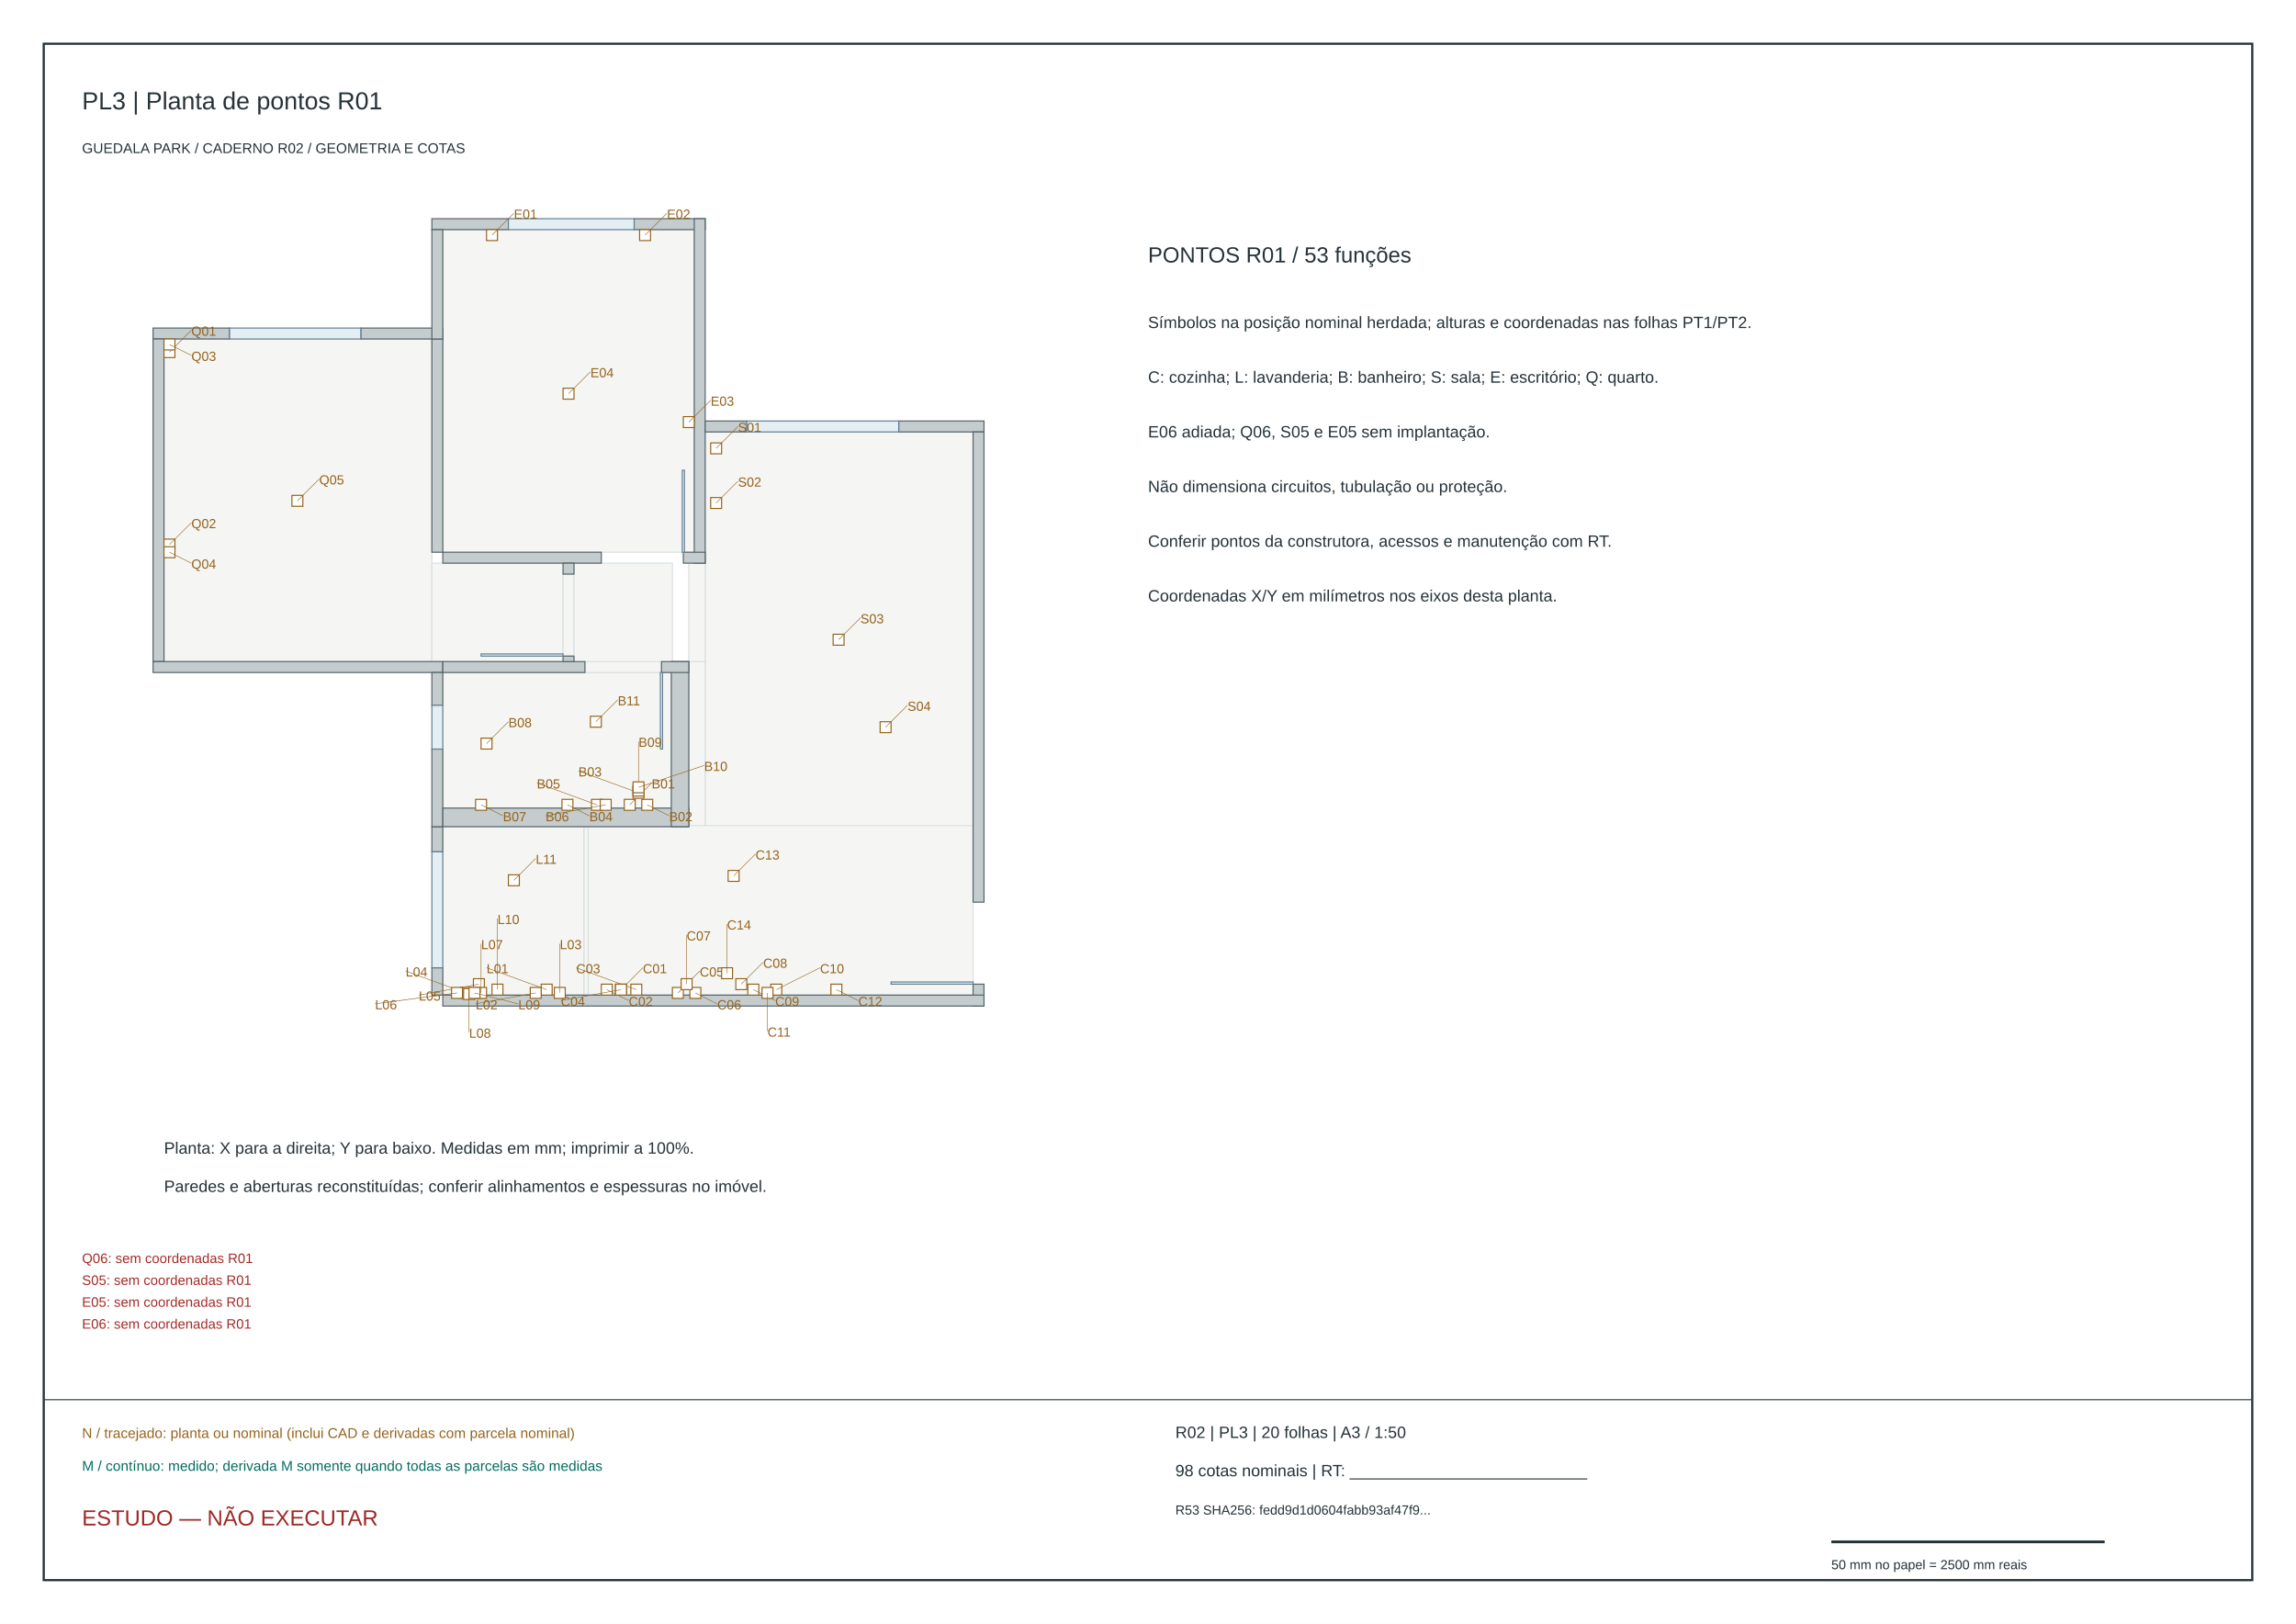
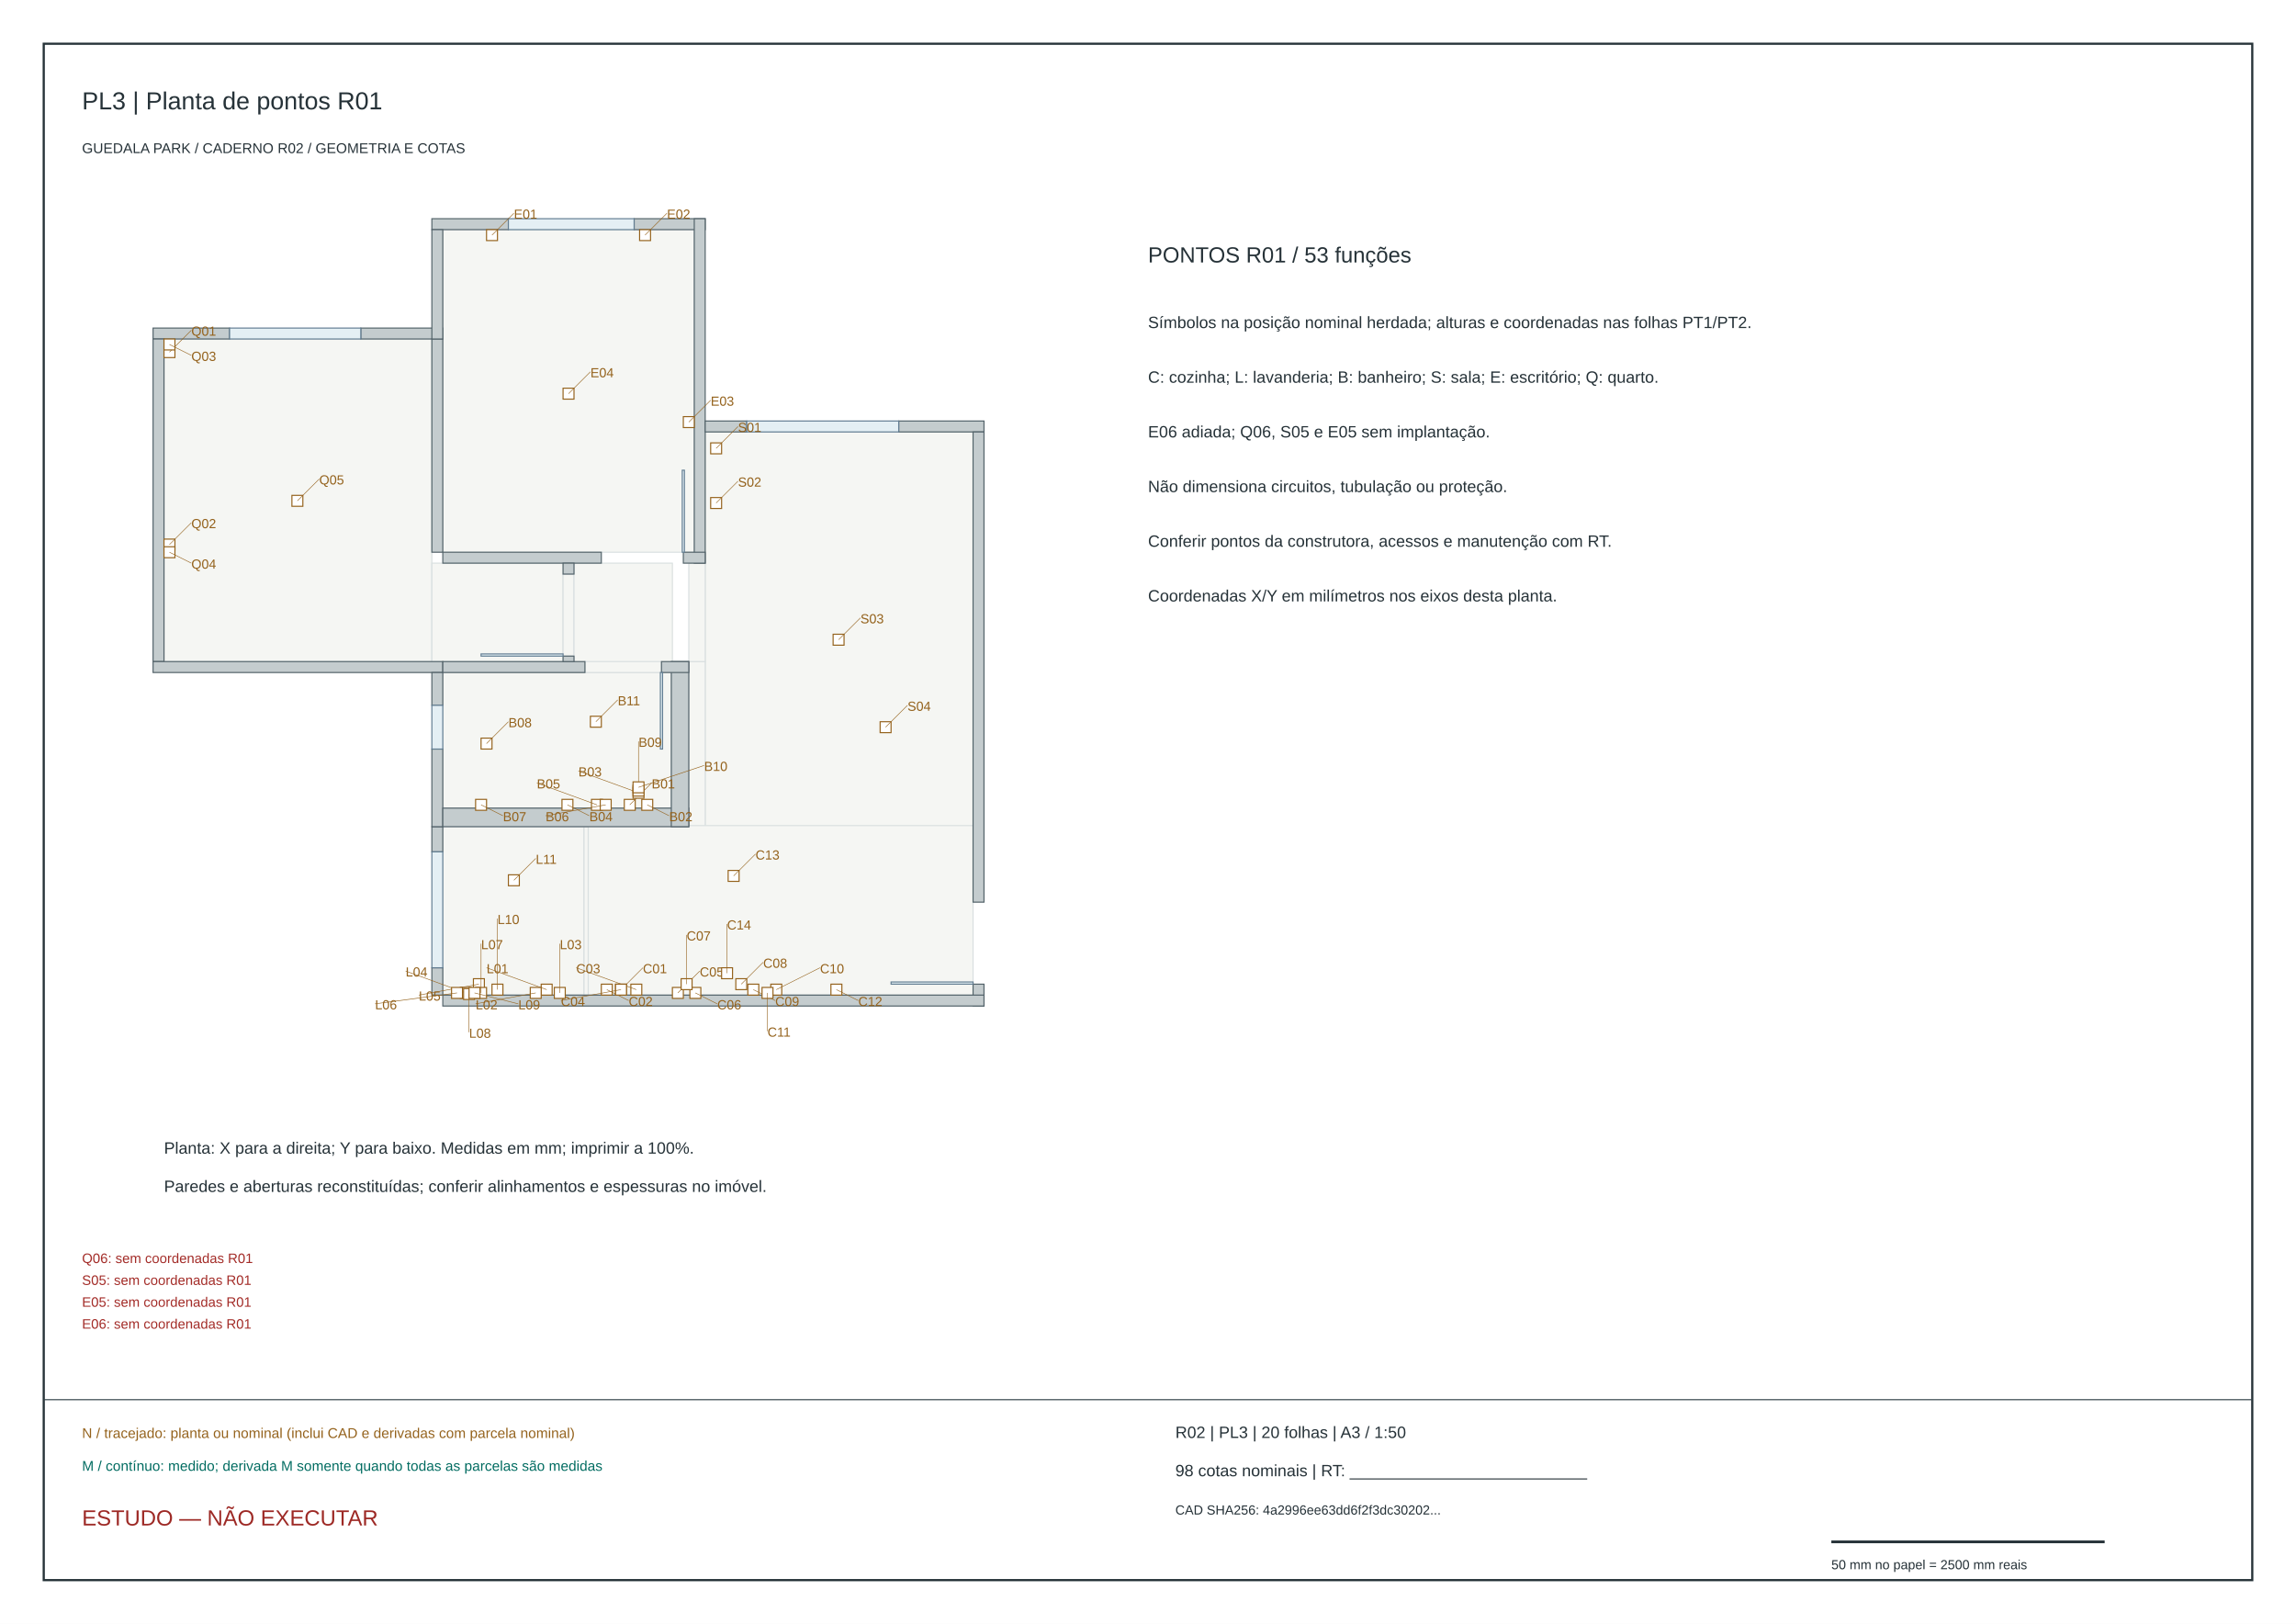
<svg xmlns="http://www.w3.org/2000/svg" width="420mm" height="297mm" viewBox="0 0 420 297">
  <rect width="420" height="297" fill="white" />
  <rect x="30.0" y="62.0" width="49.0" height="59.0" stroke="#d9dfe0" fill="#f5f6f3" stroke-width="0.2" />
  <rect x="79.0" y="103.0" width="24.0" height="18.0" stroke="#d9dfe0" fill="#f5f6f3" stroke-width="0.2" />
  <rect x="103.0" y="105.0" width="2.0" height="15.0" stroke="#d9dfe0" fill="#f5f6f3" stroke-width="0.2" />
  <rect x="81.0" y="42.0" width="46.0" height="59.0" stroke="#d9dfe0" fill="#f5f6f3" stroke-width="0.2" />
  <rect x="129.0" y="79.0" width="49.0" height="76.0" stroke="#d9dfe0" fill="#f5f6f3" stroke-width="0.2" />
  <rect x="126.0" y="121.0" width="3.0" height="30.2" stroke="#d9dfe0" fill="#f5f6f3" stroke-width="0.2" />
  <rect x="126.0" y="103.0" width="3.0" height="18.0" stroke="#d9dfe0" fill="#f5f6f3" stroke-width="0.2" />
  <rect x="105.0" y="103.0" width="18.0" height="21.0" stroke="#d9dfe0" fill="#f5f6f3" stroke-width="0.2" />
  <rect x="107.6" y="151.0" width="70.4" height="31.0" stroke="#d9dfe0" fill="#f5f6f3" stroke-width="0.2" />
  <rect x="106.8" y="151.2" width="0.8" height="30.8" stroke="#d9dfe0" fill="#f5f6f3" stroke-width="0.2" />
  <rect x="81.0" y="151.2" width="25.8" height="30.8" stroke="#d9dfe0" fill="#f5f6f3" stroke-width="0.2" />
  <rect x="81.0" y="123.0" width="41.8" height="24.8" stroke="#d9dfe0" fill="#f5f6f3" stroke-width="0.2" />
  <rect x="107.0" y="121.0" width="14.0" height="2.0" stroke="#d9dfe0" fill="#f5f6f3" stroke-width="0.2" />
  <rect x="28.0" y="60.0" width="14.0" height="2.0" stroke="#526269" fill="#c4ccce" stroke-width="0.2" />
  <rect x="66.0" y="60.0" width="15.0" height="2.0" stroke="#526269" fill="#c4ccce" stroke-width="0.2" />
  <rect x="28.0" y="62.0" width="2.0" height="59.0" stroke="#526269" fill="#c4ccce" stroke-width="0.2" />
  <rect x="28.0" y="121.0" width="53.0" height="2.0" stroke="#526269" fill="#c4ccce" stroke-width="0.2" />
  <rect x="79.0" y="62.0" width="2.0" height="39.0" stroke="#526269" fill="#c4ccce" stroke-width="0.2" />
  <rect x="79.0" y="40.0" width="14.0" height="2.0" stroke="#526269" fill="#c4ccce" stroke-width="0.2" />
  <rect x="116.0" y="40.0" width="13.0" height="2.0" stroke="#526269" fill="#c4ccce" stroke-width="0.2" />
  <rect x="79.0" y="42.0" width="2.0" height="20.0" stroke="#526269" fill="#c4ccce" stroke-width="0.2" />
  <rect x="127.0" y="40.0" width="2.0" height="63.0" stroke="#526269" fill="#c4ccce" stroke-width="0.2" />
  <rect x="81.0" y="101.0" width="29.0" height="2.0" stroke="#526269" fill="#c4ccce" stroke-width="0.2" />
  <rect x="125.0" y="101.0" width="4.0" height="2.0" stroke="#526269" fill="#c4ccce" stroke-width="0.2" />
  <rect x="129.0" y="77.0" width="7.6" height="2.0" stroke="#526269" fill="#c4ccce" stroke-width="0.2" />
  <rect x="164.4" y="77.0" width="15.6" height="2.0" stroke="#526269" fill="#c4ccce" stroke-width="0.2" />
  <rect x="178.0" y="79.0" width="2.0" height="86.0" stroke="#526269" fill="#c4ccce" stroke-width="0.2" />
  <rect x="178.0" y="180.0" width="2.0" height="4.0" stroke="#526269" fill="#c4ccce" stroke-width="0.2" />
  <rect x="81.0" y="182.0" width="99.0" height="2.0" stroke="#526269" fill="#c4ccce" stroke-width="0.2" />
  <rect x="79.0" y="151.2" width="2.0" height="4.6" stroke="#526269" fill="#c4ccce" stroke-width="0.2" />
  <rect x="79.0" y="177.0" width="2.0" height="5.0" stroke="#526269" fill="#c4ccce" stroke-width="0.2" />
  <rect x="79.0" y="123.0" width="2.0" height="6.0" stroke="#526269" fill="#c4ccce" stroke-width="0.2" />
  <rect x="79.0" y="137.0" width="2.0" height="14.2" stroke="#526269" fill="#c4ccce" stroke-width="0.2" />
  <rect x="81.0" y="147.8" width="45.0" height="3.4" stroke="#526269" fill="#c4ccce" stroke-width="0.2" />
  <rect x="122.8" y="121.0" width="3.2" height="30.2" stroke="#526269" fill="#c4ccce" stroke-width="0.2" />
  <rect x="81.0" y="121.0" width="26.0" height="2.0" stroke="#526269" fill="#c4ccce" stroke-width="0.2" />
  <rect x="121.0" y="121.0" width="5.0" height="2.0" stroke="#526269" fill="#c4ccce" stroke-width="0.2" />
  <rect x="103.0" y="103.0" width="2.0" height="2.0" stroke="#526269" fill="#c4ccce" stroke-width="0.2" />
  <rect x="103.0" y="120.0" width="2.0" height="1.0" stroke="#526269" fill="#c4ccce" stroke-width="0.2" />
  <rect x="42.0" y="60.0" width="24.0" height="2.0" stroke="#627d92" fill="#e4eff4" stroke-width="0.2" />
  <rect x="93.0" y="40.0" width="23.0" height="2.0" stroke="#627d92" fill="#e4eff4" stroke-width="0.2" />
  <rect x="136.6" y="77.0" width="27.8" height="2.0" stroke="#627d92" fill="#e4eff4" stroke-width="0.2" />
  <rect x="79.0" y="155.8" width="2.0" height="21.2" stroke="#627d92" fill="#e4eff4" stroke-width="0.2" />
  <rect x="79.0" y="129.0" width="2.0" height="8.0" stroke="#627d92" fill="#e4eff4" stroke-width="0.2" />
  <rect x="124.8" y="86.0" width="0.4" height="15.0" stroke="#627d92" fill="#e4eff4" stroke-width="0.2" />
  <rect x="88.0" y="119.6" width="15.0" height="0.4" stroke="#627d92" fill="#e4eff4" stroke-width="0.2" />
  <rect x="120.8" y="123.0" width="0.4" height="14.0" stroke="#627d92" fill="#e4eff4" stroke-width="0.2" />
  <rect x="163.0" y="179.6" width="15.0" height="0.4" stroke="#627d92" fill="#e4eff4" stroke-width="0.2" />
  <rect x="112.6" y="180.0" width="2" height="2" stroke="#94621c" fill="#ffffff" stroke-width="0.2" />
  <line x1="113.6" y1="181.0" x2="117.6" y2="177.0" stroke="#94621c" stroke-width="0.1" />
  <text x="117.6" y="178.0" font-family="Arial, sans-serif" font-size="2.4" fill="#94621c">C01</text>
  <rect x="110.0" y="180.0" width="2" height="2" stroke="#94621c" fill="#ffffff" stroke-width="0.2" />
  <line x1="111.0" y1="181.0" x2="115.0" y2="183.0" stroke="#94621c" stroke-width="0.1" />
  <text x="115.0" y="184.0" font-family="Arial, sans-serif" font-size="2.4" fill="#94621c">C02</text>
  <rect x="115.4" y="180.0" width="2" height="2" stroke="#94621c" fill="#ffffff" stroke-width="0.2" />
  <line x1="116.4" y1="181.0" x2="105.4" y2="177.0" stroke="#94621c" stroke-width="0.1" />
  <text x="105.4" y="178.0" font-family="Arial, sans-serif" font-size="2.4" fill="#94621c">C03</text>
  <rect x="112.6" y="180.0" width="2" height="2" stroke="#94621c" fill="#ffffff" stroke-width="0.2" />
  <line x1="113.6" y1="181.0" x2="102.6" y2="183.0" stroke="#94621c" stroke-width="0.1" />
  <text x="102.6" y="184.0" font-family="Arial, sans-serif" font-size="2.4" fill="#94621c">C04</text>
  <rect x="123.0" y="180.6" width="2" height="2" stroke="#94621c" fill="#ffffff" stroke-width="0.2" />
  <line x1="124.0" y1="181.6" x2="128.0" y2="177.6" stroke="#94621c" stroke-width="0.1" />
  <text x="128.0" y="178.6" font-family="Arial, sans-serif" font-size="2.4" fill="#94621c">C05</text>
  <rect x="126.2" y="180.6" width="2" height="2" stroke="#94621c" fill="#ffffff" stroke-width="0.2" />
  <line x1="127.2" y1="181.6" x2="131.2" y2="183.6" stroke="#94621c" stroke-width="0.1" />
  <text x="131.2" y="184.6" font-family="Arial, sans-serif" font-size="2.4" fill="#94621c">C06</text>
  <rect x="124.6" y="179.0" width="2" height="2" stroke="#94621c" fill="#ffffff" stroke-width="0.2" />
  <line x1="125.6" y1="180.0" x2="125.6" y2="171.0" stroke="#94621c" stroke-width="0.1" />
  <text x="125.6" y="172.0" font-family="Arial, sans-serif" font-size="2.4" fill="#94621c">C07</text>
  <rect x="134.6" y="179.0" width="2" height="2" stroke="#94621c" fill="#ffffff" stroke-width="0.2" />
  <line x1="135.6" y1="180.0" x2="139.6" y2="176.0" stroke="#94621c" stroke-width="0.1" />
  <text x="139.6" y="177.0" font-family="Arial, sans-serif" font-size="2.4" fill="#94621c">C08</text>
  <rect x="136.8" y="180.0" width="2" height="2" stroke="#94621c" fill="#ffffff" stroke-width="0.2" />
  <line x1="137.8" y1="181.0" x2="141.8" y2="183.0" stroke="#94621c" stroke-width="0.1" />
  <text x="141.8" y="184.0" font-family="Arial, sans-serif" font-size="2.4" fill="#94621c">C09</text>
  <rect x="141.0" y="180.0" width="2" height="2" stroke="#94621c" fill="#ffffff" stroke-width="0.2" />
  <line x1="142.0" y1="181.0" x2="150.0" y2="177.0" stroke="#94621c" stroke-width="0.1" />
  <text x="150.0" y="178.0" font-family="Arial, sans-serif" font-size="2.4" fill="#94621c">C10</text>
  <rect x="139.4" y="180.6" width="2" height="2" stroke="#94621c" fill="#ffffff" stroke-width="0.2" />
  <line x1="140.4" y1="181.6" x2="140.4" y2="188.6" stroke="#94621c" stroke-width="0.1" />
  <text x="140.4" y="189.6" font-family="Arial, sans-serif" font-size="2.4" fill="#94621c">C11</text>
  <rect x="152.0" y="180.0" width="2" height="2" stroke="#94621c" fill="#ffffff" stroke-width="0.2" />
  <line x1="153.0" y1="181.0" x2="157.0" y2="183.0" stroke="#94621c" stroke-width="0.1" />
  <text x="157.0" y="184.0" font-family="Arial, sans-serif" font-size="2.4" fill="#94621c">C12</text>
  <rect x="133.2" y="159.2" width="2" height="2" stroke="#94621c" fill="#ffffff" stroke-width="0.2" />
  <line x1="134.2" y1="160.2" x2="138.2" y2="156.2" stroke="#94621c" stroke-width="0.1" />
  <text x="138.2" y="157.2" font-family="Arial, sans-serif" font-size="2.4" fill="#94621c">C13</text>
  <rect x="132.0" y="177.0" width="2" height="2" stroke="#94621c" fill="#ffffff" stroke-width="0.2" />
  <line x1="133.0" y1="178.0" x2="133.0" y2="169.0" stroke="#94621c" stroke-width="0.1" />
  <text x="133.0" y="170.0" font-family="Arial, sans-serif" font-size="2.4" fill="#94621c">C14</text>
  <rect x="99.0" y="180.0" width="2" height="2" stroke="#94621c" fill="#ffffff" stroke-width="0.2" />
  <line x1="100.0" y1="181.0" x2="89.0" y2="177.0" stroke="#94621c" stroke-width="0.1" />
  <text x="89.0" y="178.0" font-family="Arial, sans-serif" font-size="2.4" fill="#94621c">L01</text>
  <rect x="97.0" y="180.6" width="2" height="2" stroke="#94621c" fill="#ffffff" stroke-width="0.2" />
  <line x1="98.0" y1="181.6" x2="87.0" y2="183.6" stroke="#94621c" stroke-width="0.1" />
  <text x="87.0" y="184.6" font-family="Arial, sans-serif" font-size="2.4" fill="#94621c">L02</text>
  <rect x="101.4" y="180.6" width="2" height="2" stroke="#94621c" fill="#ffffff" stroke-width="0.2" />
  <line x1="102.4" y1="181.6" x2="102.4" y2="172.6" stroke="#94621c" stroke-width="0.1" />
  <text x="102.4" y="173.6" font-family="Arial, sans-serif" font-size="2.4" fill="#94621c">L03</text>
  <rect x="84.2" y="180.6" width="2" height="2" stroke="#94621c" fill="#ffffff" stroke-width="0.2" />
  <line x1="85.2" y1="181.6" x2="74.2" y2="177.6" stroke="#94621c" stroke-width="0.1" />
  <text x="74.2" y="178.6" font-family="Arial, sans-serif" font-size="2.4" fill="#94621c">L04</text>
  <rect x="86.6" y="179.0" width="2" height="2" stroke="#94621c" fill="#ffffff" stroke-width="0.2" />
  <line x1="87.6" y1="180.0" x2="76.6" y2="182.0" stroke="#94621c" stroke-width="0.1" />
  <text x="76.6" y="183.0" font-family="Arial, sans-serif" font-size="2.4" fill="#94621c">L05</text>
  <rect x="82.6" y="180.6" width="2" height="2" stroke="#94621c" fill="#ffffff" stroke-width="0.2" />
  <line x1="83.6" y1="181.6" x2="68.6" y2="183.6" stroke="#94621c" stroke-width="0.1" />
  <text x="68.6" y="184.6" font-family="Arial, sans-serif" font-size="2.4" fill="#94621c">L06</text>
  <rect x="87.0" y="180.6" width="2" height="2" stroke="#94621c" fill="#ffffff" stroke-width="0.2" />
  <line x1="88.0" y1="181.6" x2="88.0" y2="172.6" stroke="#94621c" stroke-width="0.1" />
  <text x="88.0" y="173.6" font-family="Arial, sans-serif" font-size="2.4" fill="#94621c">L07</text>
  <rect x="84.8" y="180.8" width="2" height="2" stroke="#94621c" fill="#ffffff" stroke-width="0.2" />
  <line x1="85.8" y1="181.8" x2="85.8" y2="188.8" stroke="#94621c" stroke-width="0.1" />
  <text x="85.8" y="189.8" font-family="Arial, sans-serif" font-size="2.4" fill="#94621c">L08</text>
  <rect x="85.8" y="180.6" width="2" height="2" stroke="#94621c" fill="#ffffff" stroke-width="0.2" />
  <line x1="86.8" y1="181.6" x2="94.8" y2="183.6" stroke="#94621c" stroke-width="0.1" />
  <text x="94.8" y="184.6" font-family="Arial, sans-serif" font-size="2.4" fill="#94621c">L09</text>
  <rect x="90.0" y="180.0" width="2" height="2" stroke="#94621c" fill="#ffffff" stroke-width="0.2" />
  <line x1="91.0" y1="181.0" x2="91.0" y2="168.0" stroke="#94621c" stroke-width="0.1" />
  <text x="91.0" y="169.0" font-family="Arial, sans-serif" font-size="2.4" fill="#94621c">L10</text>
  <rect x="93.0" y="160.0" width="2" height="2" stroke="#94621c" fill="#ffffff" stroke-width="0.2" />
  <line x1="94.0" y1="161.0" x2="98.0" y2="157.0" stroke="#94621c" stroke-width="0.1" />
  <text x="98.0" y="158.0" font-family="Arial, sans-serif" font-size="2.4" fill="#94621c">L11</text>
  <rect x="114.2" y="146.2" width="2" height="2" stroke="#94621c" fill="#ffffff" stroke-width="0.2" />
  <line x1="115.2" y1="147.2" x2="119.2" y2="143.2" stroke="#94621c" stroke-width="0.1" />
  <text x="119.2" y="144.2" font-family="Arial, sans-serif" font-size="2.4" fill="#94621c">B01</text>
  <rect x="117.4" y="146.2" width="2" height="2" stroke="#94621c" fill="#ffffff" stroke-width="0.2" />
  <line x1="118.4" y1="147.2" x2="122.4" y2="149.2" stroke="#94621c" stroke-width="0.1" />
  <text x="122.4" y="150.2" font-family="Arial, sans-serif" font-size="2.4" fill="#94621c">B02</text>
  <rect x="115.8" y="144.0" width="2" height="2" stroke="#94621c" fill="#ffffff" stroke-width="0.2" />
  <line x1="116.8" y1="145.0" x2="105.8" y2="141.0" stroke="#94621c" stroke-width="0.1" />
  <text x="105.8" y="142.0" font-family="Arial, sans-serif" font-size="2.4" fill="#94621c">B03</text>
  <rect x="102.8" y="146.2" width="2" height="2" stroke="#94621c" fill="#ffffff" stroke-width="0.2" />
  <line x1="103.8" y1="147.2" x2="107.8" y2="149.2" stroke="#94621c" stroke-width="0.1" />
  <text x="107.8" y="150.2" font-family="Arial, sans-serif" font-size="2.4" fill="#94621c">B04</text>
  <rect x="108.2" y="146.2" width="2" height="2" stroke="#94621c" fill="#ffffff" stroke-width="0.2" />
  <line x1="109.2" y1="147.2" x2="98.2" y2="143.2" stroke="#94621c" stroke-width="0.1" />
  <text x="98.2" y="144.2" font-family="Arial, sans-serif" font-size="2.4" fill="#94621c">B05</text>
  <rect x="109.8" y="146.2" width="2" height="2" stroke="#94621c" fill="#ffffff" stroke-width="0.2" />
  <line x1="110.8" y1="147.2" x2="99.8" y2="149.2" stroke="#94621c" stroke-width="0.1" />
  <text x="99.8" y="150.2" font-family="Arial, sans-serif" font-size="2.4" fill="#94621c">B06</text>
  <rect x="87.0" y="146.2" width="2" height="2" stroke="#94621c" fill="#ffffff" stroke-width="0.2" />
  <line x1="88.0" y1="147.2" x2="92.0" y2="149.2" stroke="#94621c" stroke-width="0.1" />
  <text x="92.0" y="150.2" font-family="Arial, sans-serif" font-size="2.4" fill="#94621c">B07</text>
  <rect x="88.0" y="135.0" width="2" height="2" stroke="#94621c" fill="#ffffff" stroke-width="0.2" />
  <line x1="89.0" y1="136.0" x2="93.0" y2="132.0" stroke="#94621c" stroke-width="0.1" />
  <text x="93.0" y="133.0" font-family="Arial, sans-serif" font-size="2.4" fill="#94621c">B08</text>
  <rect x="115.8" y="143.6" width="2" height="2" stroke="#94621c" fill="#ffffff" stroke-width="0.2" />
  <line x1="116.8" y1="144.6" x2="116.8" y2="135.6" stroke="#94621c" stroke-width="0.1" />
  <text x="116.8" y="136.6" font-family="Arial, sans-serif" font-size="2.4" fill="#94621c">B09</text>
  <rect x="115.8" y="143.0" width="2" height="2" stroke="#94621c" fill="#ffffff" stroke-width="0.2" />
  <line x1="116.8" y1="144.0" x2="128.8" y2="140.0" stroke="#94621c" stroke-width="0.1" />
  <text x="128.8" y="141.0" font-family="Arial, sans-serif" font-size="2.4" fill="#94621c">B10</text>
  <rect x="108.0" y="131.0" width="2" height="2" stroke="#94621c" fill="#ffffff" stroke-width="0.2" />
  <line x1="109.0" y1="132.0" x2="113.0" y2="128.0" stroke="#94621c" stroke-width="0.1" />
  <text x="113.0" y="129.0" font-family="Arial, sans-serif" font-size="2.4" fill="#94621c">B11</text>
  <rect x="130.0" y="81.0" width="2" height="2" stroke="#94621c" fill="#ffffff" stroke-width="0.2" />
  <line x1="131.0" y1="82.0" x2="135.0" y2="78.0" stroke="#94621c" stroke-width="0.1" />
  <text x="135.0" y="79.0" font-family="Arial, sans-serif" font-size="2.4" fill="#94621c">S01</text>
  <rect x="130.0" y="91.0" width="2" height="2" stroke="#94621c" fill="#ffffff" stroke-width="0.2" />
  <line x1="131.0" y1="92.0" x2="135.0" y2="88.0" stroke="#94621c" stroke-width="0.1" />
  <text x="135.0" y="89.0" font-family="Arial, sans-serif" font-size="2.4" fill="#94621c">S02</text>
  <rect x="152.4" y="116.0" width="2" height="2" stroke="#94621c" fill="#ffffff" stroke-width="0.2" />
  <line x1="153.4" y1="117.0" x2="157.4" y2="113.0" stroke="#94621c" stroke-width="0.1" />
  <text x="157.4" y="114.0" font-family="Arial, sans-serif" font-size="2.4" fill="#94621c">S03</text>
  <rect x="161.0" y="132.0" width="2" height="2" stroke="#94621c" fill="#ffffff" stroke-width="0.2" />
  <line x1="162.0" y1="133.0" x2="166.0" y2="129.0" stroke="#94621c" stroke-width="0.1" />
  <text x="166.0" y="130.0" font-family="Arial, sans-serif" font-size="2.4" fill="#94621c">S04</text>
  <rect x="89.0" y="42.0" width="2" height="2" stroke="#94621c" fill="#ffffff" stroke-width="0.2" />
  <line x1="90.0" y1="43.0" x2="94.0" y2="39.0" stroke="#94621c" stroke-width="0.1" />
  <text x="94.0" y="40.0" font-family="Arial, sans-serif" font-size="2.4" fill="#94621c">E01</text>
  <rect x="117.0" y="42.0" width="2" height="2" stroke="#94621c" fill="#ffffff" stroke-width="0.2" />
  <line x1="118.0" y1="43.0" x2="122.0" y2="39.0" stroke="#94621c" stroke-width="0.1" />
  <text x="122.0" y="40.0" font-family="Arial, sans-serif" font-size="2.4" fill="#94621c">E02</text>
  <rect x="125.0" y="76.2" width="2" height="2" stroke="#94621c" fill="#ffffff" stroke-width="0.2" />
  <line x1="126.0" y1="77.2" x2="130.0" y2="73.2" stroke="#94621c" stroke-width="0.1" />
  <text x="130.0" y="74.2" font-family="Arial, sans-serif" font-size="2.4" fill="#94621c">E03</text>
  <rect x="103.0" y="71.0" width="2" height="2" stroke="#94621c" fill="#ffffff" stroke-width="0.2" />
  <line x1="104.0" y1="72.0" x2="108.0" y2="68.0" stroke="#94621c" stroke-width="0.1" />
  <text x="108.0" y="69.0" font-family="Arial, sans-serif" font-size="2.4" fill="#94621c">E04</text>
  <rect x="30.0" y="63.4" width="2" height="2" stroke="#94621c" fill="#ffffff" stroke-width="0.2" />
  <line x1="31.0" y1="64.4" x2="35.0" y2="60.4" stroke="#94621c" stroke-width="0.1" />
  <text x="35.0" y="61.4" font-family="Arial, sans-serif" font-size="2.4" fill="#94621c">Q01</text>
  <rect x="30.0" y="98.6" width="2" height="2" stroke="#94621c" fill="#ffffff" stroke-width="0.2" />
  <line x1="31.0" y1="99.6" x2="35.0" y2="95.6" stroke="#94621c" stroke-width="0.1" />
  <text x="35.0" y="96.6" font-family="Arial, sans-serif" font-size="2.4" fill="#94621c">Q02</text>
  <rect x="30.0" y="62.0" width="2" height="2" stroke="#94621c" fill="#ffffff" stroke-width="0.2" />
  <line x1="31.0" y1="63.0" x2="35.0" y2="65.0" stroke="#94621c" stroke-width="0.1" />
  <text x="35.0" y="66.0" font-family="Arial, sans-serif" font-size="2.4" fill="#94621c">Q03</text>
  <rect x="30.0" y="100.0" width="2" height="2" stroke="#94621c" fill="#ffffff" stroke-width="0.2" />
  <line x1="31.0" y1="101.0" x2="35.0" y2="103.0" stroke="#94621c" stroke-width="0.1" />
  <text x="35.0" y="104.0" font-family="Arial, sans-serif" font-size="2.4" fill="#94621c">Q04</text>
  <rect x="53.4" y="90.6" width="2" height="2" stroke="#94621c" fill="#ffffff" stroke-width="0.2" />
  <line x1="54.4" y1="91.6" x2="58.4" y2="87.6" stroke="#94621c" stroke-width="0.1" />
  <text x="58.4" y="88.6" font-family="Arial, sans-serif" font-size="2.4" fill="#94621c">Q05</text>
  <text x="210" y="48" font-family="Arial, sans-serif" font-size="4" fill="#263238">PONTOS R01 / 53 funções</text>
  <text x="210" y="60" font-family="Arial, sans-serif" font-size="3" fill="#263238">Símbolos na posição nominal herdada; alturas e coordenadas nas folhas PT1/PT2.</text>
  <text x="210" y="70" font-family="Arial, sans-serif" font-size="3" fill="#263238">C: cozinha; L: lavanderia; B: banheiro; S: sala; E: escritório; Q: quarto.</text>
  <text x="210" y="80" font-family="Arial, sans-serif" font-size="3" fill="#263238">E06 adiada; Q06, S05 e E05 sem implantação.</text>
  <text x="210" y="90" font-family="Arial, sans-serif" font-size="3" fill="#263238">Não dimensiona circuitos, tubulação ou proteção.</text>
  <text x="210" y="100" font-family="Arial, sans-serif" font-size="3" fill="#263238">Conferir pontos da construtora, acessos e manutenção com RT.</text>
  <text x="210" y="110" font-family="Arial, sans-serif" font-size="3" fill="#263238">Coordenadas X/Y em milímetros nos eixos desta planta.</text>
  <text x="30" y="211" font-family="Arial, sans-serif" font-size="3" fill="#263238">Planta: X para a direita; Y para baixo. Medidas em mm; imprimir a 100%.</text>
  <text x="30" y="218" font-family="Arial, sans-serif" font-size="3" fill="#263238">Paredes e aberturas reconstituídas; conferir alinhamentos e espessuras no imóvel.</text>
  <rect x="8" y="8" width="404" height="281" stroke="#263238" fill="none" stroke-width="0.4" />
  <text x="15" y="20" font-family="Arial, sans-serif" font-size="4.5" fill="#263238">PL3 | Planta de pontos R01</text>
  <text x="15" y="28" font-family="Arial, sans-serif" font-size="2.6" fill="#263238">GUEDALA PARK  /  CADERNO R02  /  GEOMETRIA E COTAS</text>
  <text x="15" y="231" font-family="Arial, sans-serif" font-size="2.5" fill="#a32c28">Q06: sem coordenadas R01</text>
  <text x="15" y="235" font-family="Arial, sans-serif" font-size="2.5" fill="#a32c28">S05: sem coordenadas R01</text>
  <text x="15" y="239" font-family="Arial, sans-serif" font-size="2.5" fill="#a32c28">E05: sem coordenadas R01</text>
  <text x="15" y="243" font-family="Arial, sans-serif" font-size="2.5" fill="#a32c28">E06: sem coordenadas R01</text>
  <line x1="8" y1="256" x2="412" y2="256" stroke="#34434a" stroke-width="0.2" />
  <text x="15" y="263" font-family="Arial, sans-serif" font-size="2.6" fill="#94621c">N / tracejado: planta ou nominal (inclui CAD e derivadas com parcela nominal)</text>
  <text x="15" y="269" font-family="Arial, sans-serif" font-size="2.6" fill="#006b60">M / contínuo: medido; derivada M somente quando todas as parcelas são medidas</text>
  <text x="15" y="279" font-family="Arial, sans-serif" font-size="4" fill="#9d2925">ESTUDO — NÃO EXECUTAR</text>
  <text x="215" y="263" font-family="Arial, sans-serif" font-size="3" fill="#263238">R02 | PL3 | 20 folhas | A3 / 1:50</text>
  <text x="215" y="270" font-family="Arial, sans-serif" font-size="3" fill="#263238">98 cotas nominais | RT: __________________________</text>
-   <text x="215" y="277" font-family="Arial, sans-serif" font-size="2.4" fill="#263238">R53 SHA256: fedd9d1d0604fabb93af47f9...</text>
+   <text x="215" y="277" font-family="Arial, sans-serif" font-size="2.4" fill="#263238">CAD SHA256: 4a2996ee63dd6f2f3dc30202...</text>
  <line x1="335" y1="282" x2="385" y2="282" stroke="#263238" stroke-width="0.5" />
  <text x="335" y="287" font-family="Arial, sans-serif" font-size="2.4" fill="#263238">50 mm no papel = 2500 mm reais</text>
</svg>
